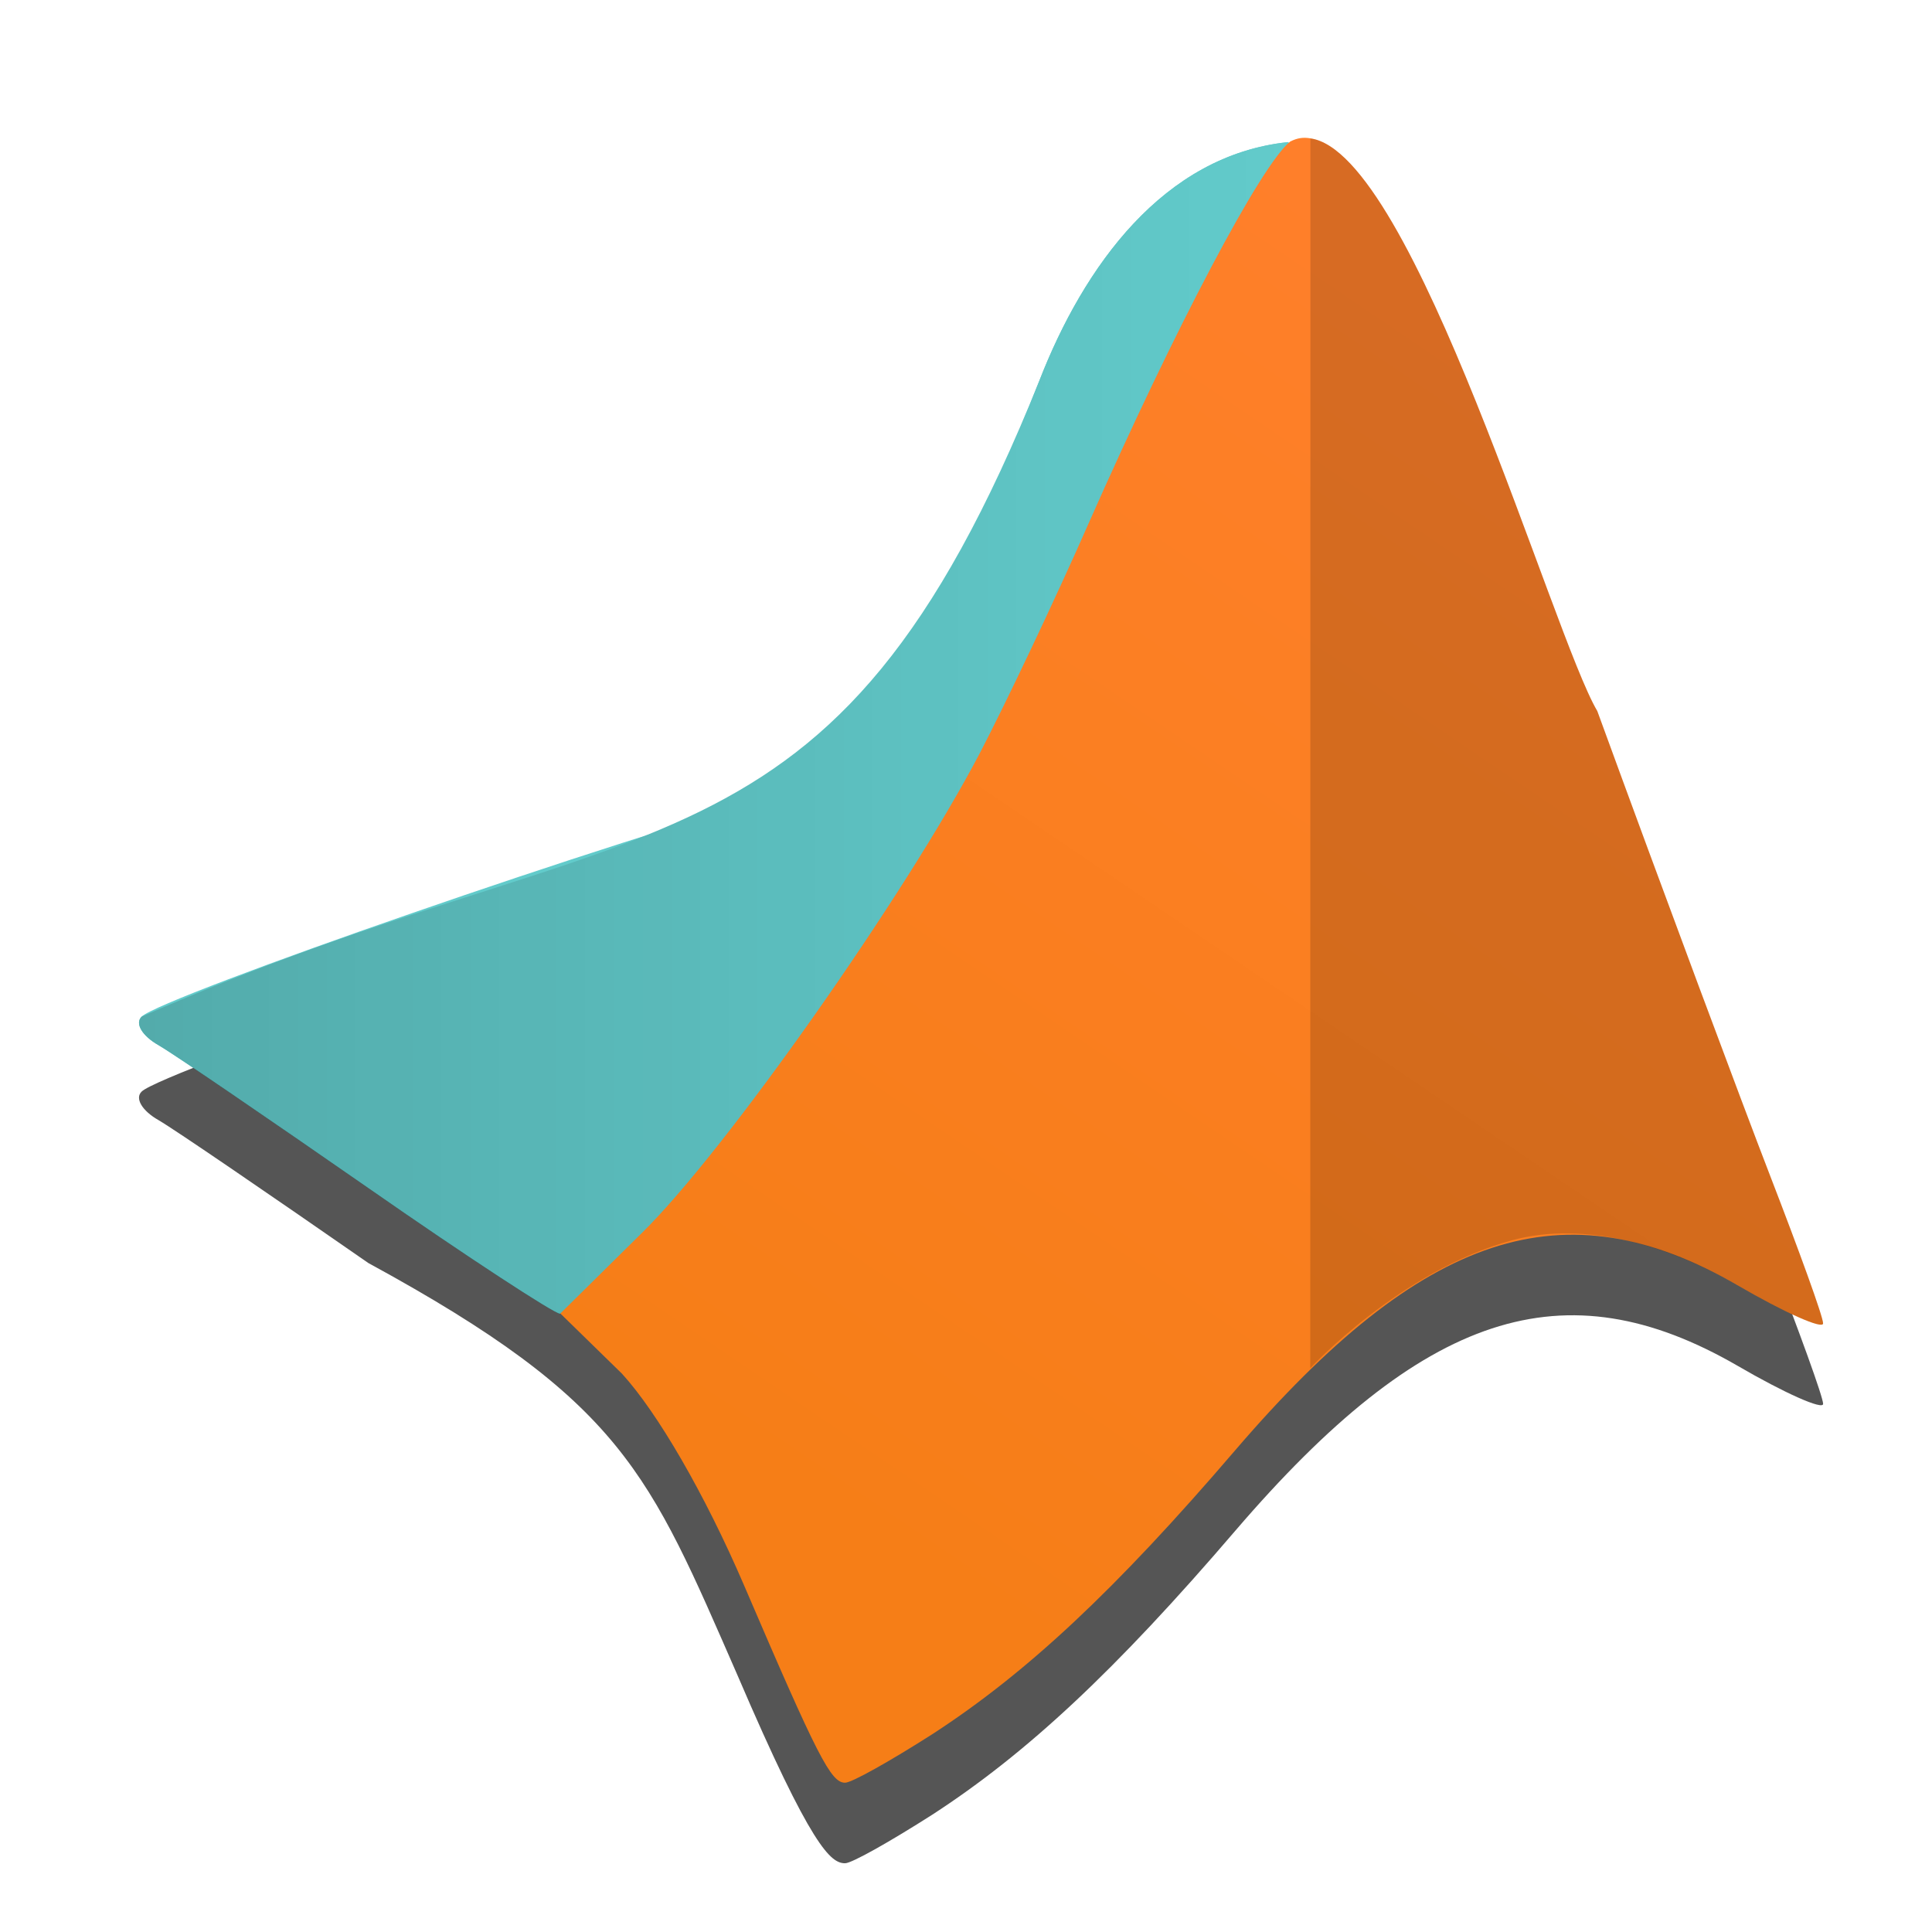
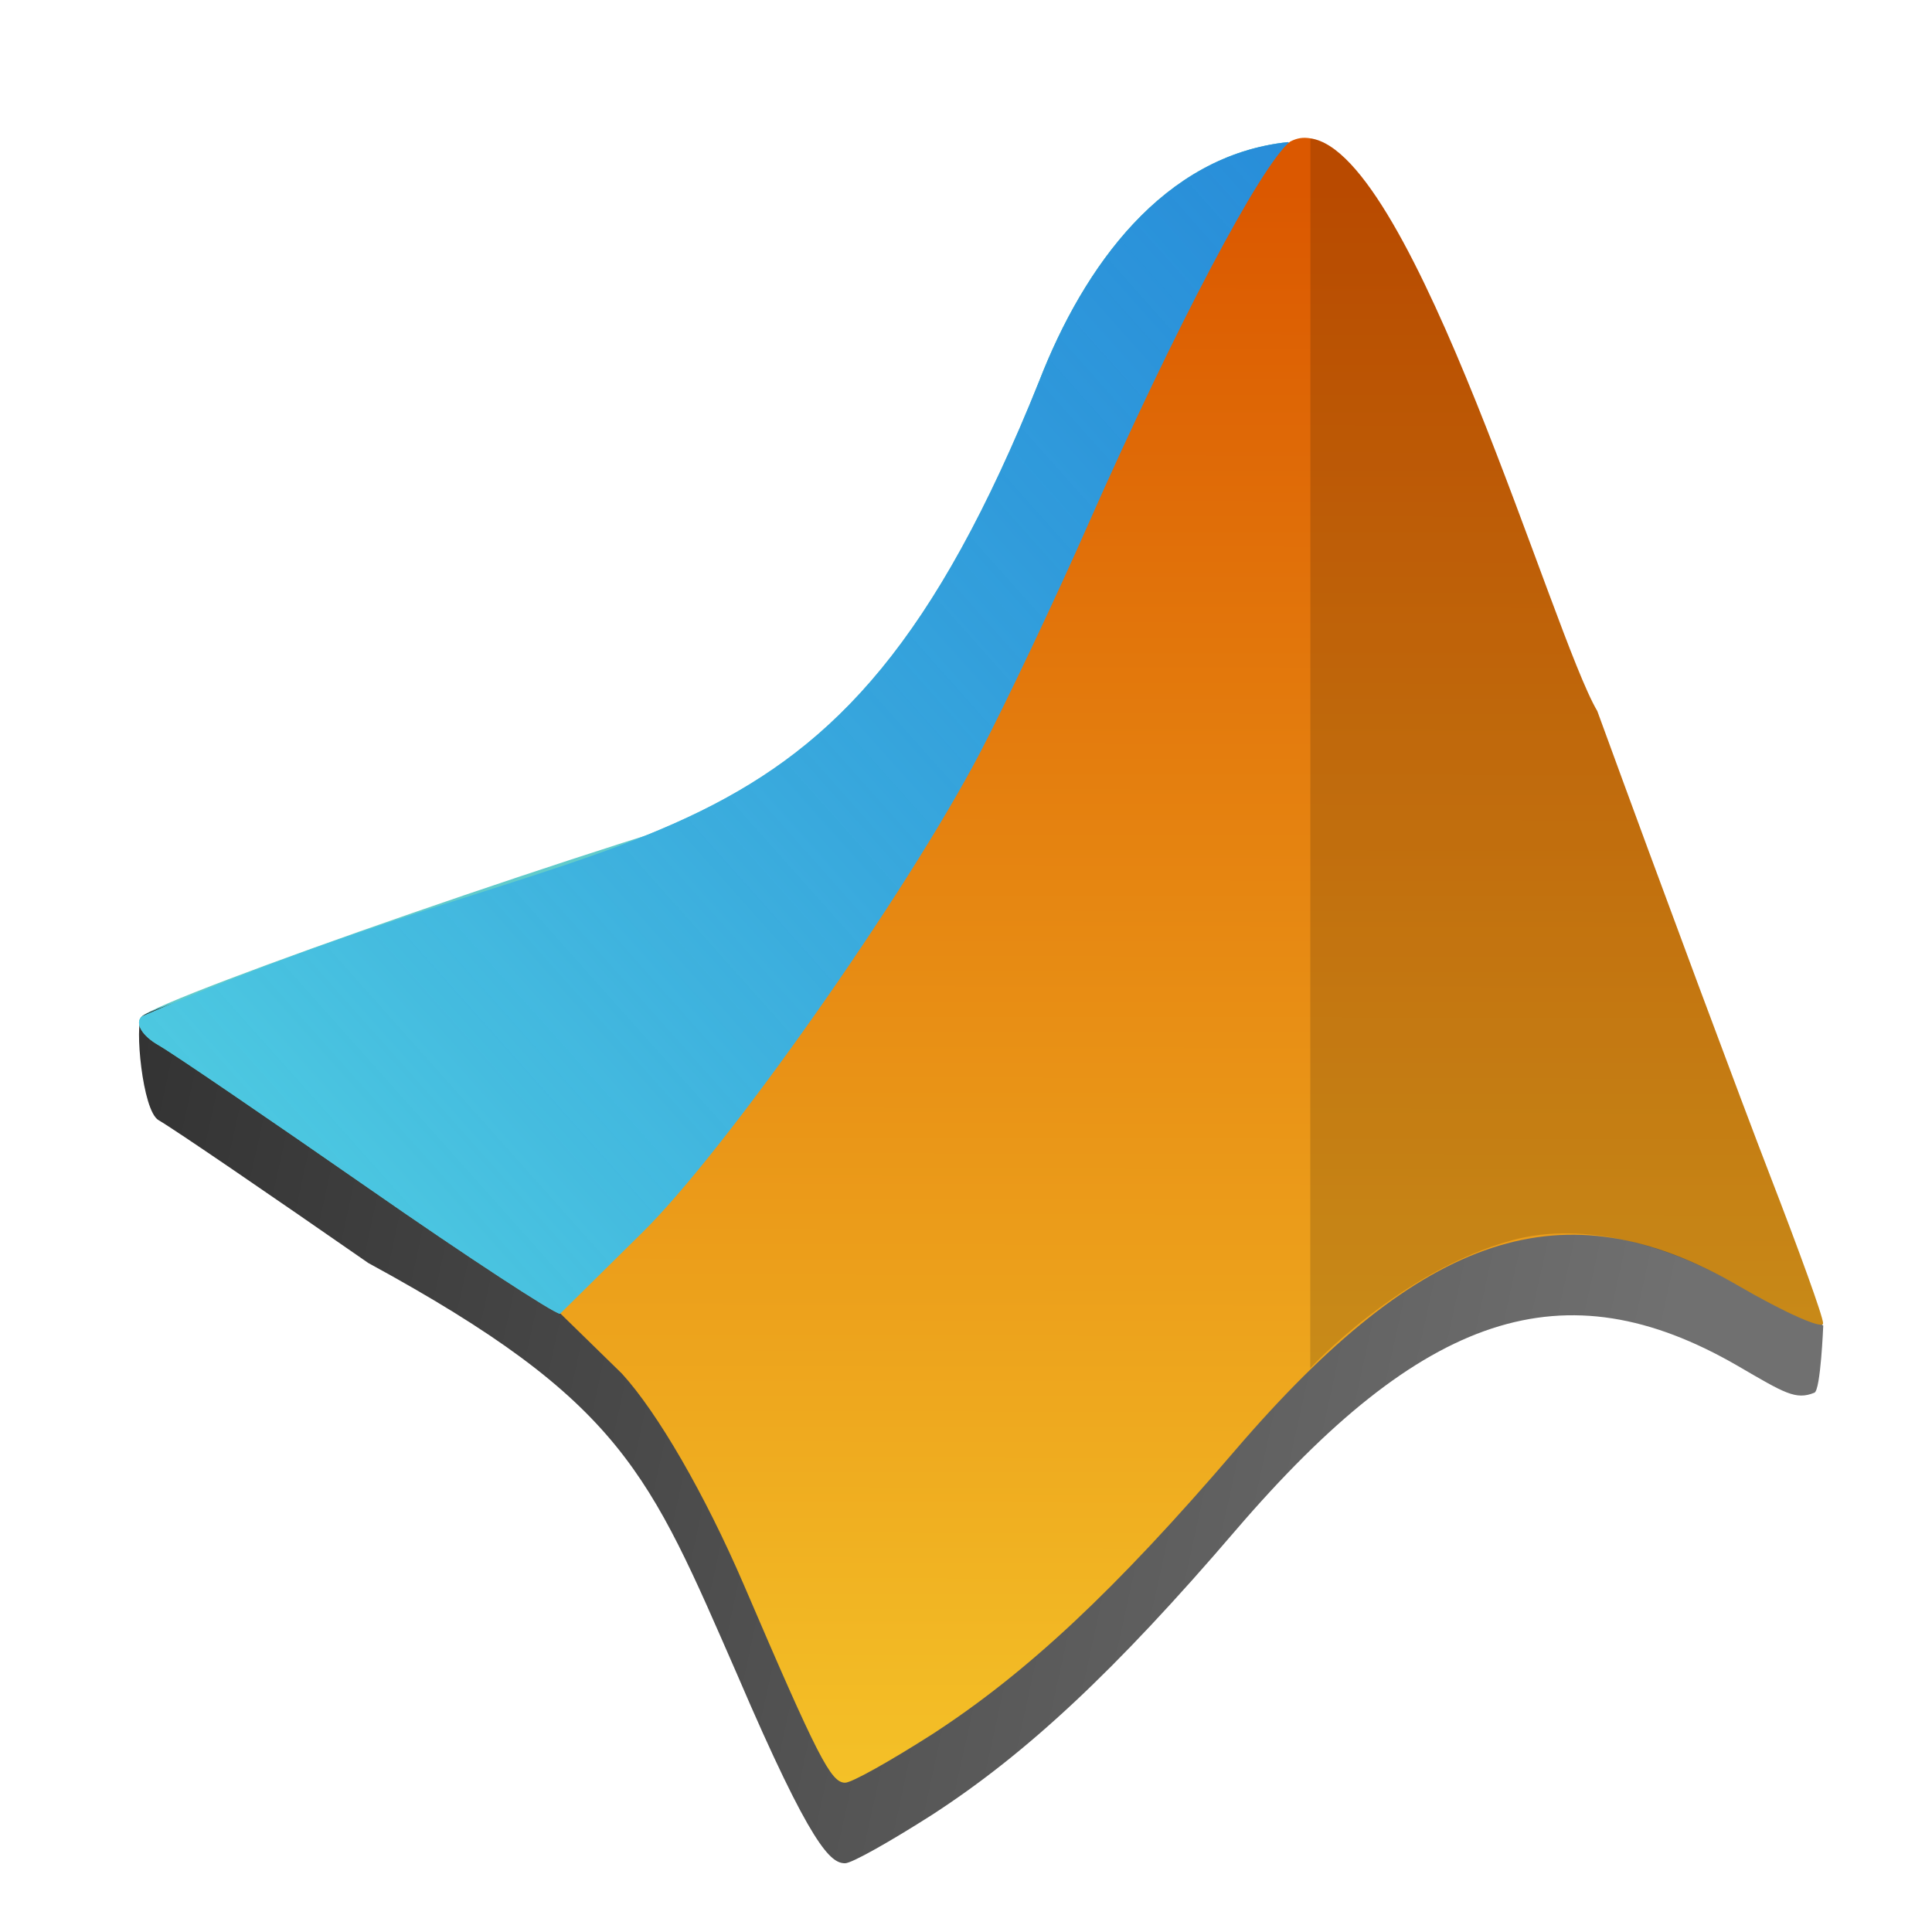
- <svg xmlns="http://www.w3.org/2000/svg" height="48" viewBox="0 0 48 48" width="48">
-   <linearGradient id="a" gradientUnits="userSpaceOnUse" x1="16.44" x2="35.621" y1="1039.192" y2="1010.908">
-     <stop offset="0" stop-color="#f67e17" />
-     <stop offset="1" stop-color="#ff7f2a" />
+ <svg xmlns="http://www.w3.org/2000/svg" xmlns:xlink="http://www.w3.org/1999/xlink" height="48" viewBox="0 0 48 48" width="48" version="1.1" id="svg26">
+   <defs id="defs30">
+     <linearGradient id="linearGradient843">
+       <stop style="stop-color:#333333;stop-opacity:1" offset="0" id="stop839" />
+       <stop style="stop-color:#707070;stop-opacity:1" offset="1" id="stop841" />
+     </linearGradient>
+     <linearGradient xlink:href="#linearGradient843" id="linearGradient845" x1="3.521" y1="25.256" x2="41.431" y2="33.571" gradientUnits="userSpaceOnUse" />
+   </defs>
+   <linearGradient id="a" gradientUnits="userSpaceOnUse" x1="27.627" x2="27.688" y1="1050.175" y2="1009.078">
+     <stop offset="0" stop-color="#f67e17" id="stop2" style="stop-color:#f5c529;stop-opacity:1" />
+     <stop offset="1" stop-color="#ff7f2a" id="stop4" style="stop-color:#db5800;stop-opacity:1" />
  </linearGradient>
-   <linearGradient id="b" gradientUnits="userSpaceOnUse" x1="3.455" x2="32.021" y1="18.085" y2="18.085">
-     <stop offset="0" stop-opacity=".157" />
-     <stop offset="1" stop-opacity="0" />
+   <linearGradient id="b" gradientUnits="userSpaceOnUse" x1="4.065" x2="32.001" y1="28.458" y2="3.531">
+     <stop offset="0" stop-opacity=".157" id="stop7" style="stop-opacity:1;stop-color:#4fcce1" />
+     <stop offset="1" stop-opacity="0" id="stop9" style="stop-color:#1377de;stop-opacity:0.733" />
  </linearGradient>
-   <g transform="translate(0 -1004.362)">
-     <path d="m32.001 3.531c-3.094.326-5.073 3.085-6.18 5.931-2.323 5.971-5.35 10.109-5.989 10.173-4.404 1.154-15.806 5.131-16.311 5.621-.178.169.01.481.42.713.41.239 2.739 1.832 5.211 3.549 2.463 1.716 4.605 3.112 4.758 3.121.15 0 1.281-.605 2.49-1.352 2.543-1.566 11.451-6.411 11.426-7.338-.01-.464-1.559-1.731-3.119-2.76 1.972-3.919 7.693-17.612 7.294-17.659z" fill="#62cbcb" transform="translate(0 1004.362)" />
-     <path d="m32 5.393c-3.094.326-5.072 3.084-6.18 5.93-2.323 5.971-5.35 10.11-5.988 10.174-4.404 1.154-15.806 5.131-16.311 5.621-.178.168.01.481.42.713.41.239 2.739 1.832 5.211 3.549 6.335 3.45 6.971 5.212 9.172 10.244 1.843 4.298 2.319 4.668 2.672 4.668.167 0 1.111-.534 2.164-1.205 2.349-1.525 4.547-3.573 7.535-7.061 4.665-5.436 8.165-6.588 12.477-4.092 1.165.678 2.123 1.104 2.123.945 0-.167-.596-1.805-1.309-3.648-.712-1.843-2.652-7.046-4.301-11.564-1.103-1.858-4.552-13.874-7.129-14.23h-.004c-.177-.029-.321-.01-.498.08-.015.012-.039.046-.055.061.024-.114.026-.181-0-.184z" fill-opacity=".667" transform="translate(0 1004.362)" />
-     <path d="m32.001 1007.893c-3.094.326-5.073 3.085-6.18 5.931-5.188 12.907-9.845 10.349-22.299 15.794-.178.169.01.481.42.713.41.239 2.739 1.832 5.211 3.549 2.463 1.716 4.605 3.112 4.758 3.121.15 0 1.281-.605 2.49-1.352 2.543-1.566 11.451-6.411 11.426-7.338-.01-.464-1.559-1.731-3.119-2.76 1.972-3.919 7.693-17.612 7.294-17.659z" fill="#62cbcb" />
-     <path d="m32.001 3.531c-3.094.326-5.073 3.085-6.18 5.931-5.188 12.907-9.845 10.349-22.299 15.794-.178.169.01.481.42.713.41.239 2.739 1.832 5.211 3.549 2.463 1.716 4.605 3.112 4.758 3.121.15 0 1.281-.605 2.49-1.352 2.543-1.566 11.451-6.411 11.426-7.338-.01-.464-1.559-1.731-3.119-2.76 1.972-3.919 7.693-17.612 7.294-17.659z" fill="url(#b)" transform="translate(0 1004.362)" />
-     <path d="m32.557 1007.799c-.179-.03-.324-.011-.503.08-.726.579-2.862 4.632-4.998 9.464-.865 1.969-2.094 4.545-2.712 5.729-1.837 3.508-6.322 9.89-8.399 11.925l-2.023 1.998 1.531 1.496c.886.971 2.056 2.988 3.027 5.244 1.843 4.298 2.164 4.918 2.516 4.918.167 0 1.112-.533 2.165-1.204 2.349-1.525 4.545-3.574 7.533-7.062 4.665-5.436 8.165-6.588 12.477-4.092 1.165.678 2.123 1.104 2.123.946 0-.167-.596-1.804-1.308-3.647-.712-1.843-2.653-7.048-4.302-11.566-1.104-1.859-4.554-13.883-7.131-14.229z" fill="url(#a)" />
-     <path d="m32.557 1007.799c-.004 30.556-.004 20.095-.004 30.556 0 0 2.224-2.419 5.015-3.179 1.807-.493 3.909.14 5.604 1.12 1.165.678 2.123 1.104 2.123.946 0-.167-.596-1.804-1.308-3.647-.712-1.843-2.653-7.048-4.302-11.566-1.104-1.859-4.554-13.883-7.131-14.229z" fill-opacity=".157" />
+   <g transform="translate(0 -1004.362)" id="g24">
+     <path d="m32.001 3.531c-3.094.326-5.073 3.085-6.18 5.931-2.323 5.971-5.35 10.109-5.989 10.173-4.404 1.154-15.806 5.131-16.311 5.621-.178.169.01.481.42.713.41.239 2.739 1.832 5.211 3.549 2.463 1.716 4.605 3.112 4.758 3.121.15 0 1.281-.605 2.49-1.352 2.543-1.566 11.451-6.411 11.426-7.338-.01-.464-1.559-1.731-3.119-2.76 1.972-3.919 7.693-17.612 7.294-17.659z" fill="#62cbcb" transform="translate(0 1004.362)" id="path12" />
+     <path d="m 32,5.393 c -3.094,0.326 -5.072,3.084 -6.18,5.93 -2.323,5.971 -5.35,8.248 -5.988,8.313 -4.342,2.205 -15.806,5.131 -16.311,5.621 -0.178,0.168 0.01,2.342 0.42,2.574 0.41,0.239 2.739,1.832 5.211,3.549 6.335,3.45 6.971,5.212 9.172,10.244 1.843,4.298 2.319,4.668 2.672,4.668 0.167,0 1.111,-0.534 2.164,-1.205 2.349,-1.525 4.547,-3.573 7.535,-7.061 4.665,-5.436 8.165,-6.588 12.477,-4.092 1.165,0.678 1.443,0.857 1.907,0.667 0.155,-0.063 0.219,-1.666 0.219,-1.666 C 42.75,30.961 41.335,24.184 39.686,19.666 38.582,17.808 35.134,5.792 32.557,5.436 h -0.004 c -0.177,-0.029 -0.321,-0.01 -0.498,0.08 -0.015,0.012 -0.039,0.046 -0.055,0.061 0.024,-0.114 0.026,-0.181 -5e-6,-0.184 z" id="path14" transform="translate(0,1004.362)" style="fill:url(#linearGradient845);fill-opacity:1" />
+     <path d="m32.001 1007.893c-3.094.326-5.073 3.085-6.18 5.931-5.188 12.907-9.845 10.349-22.299 15.794-.178.169.01.481.42.713.41.239 2.739 1.832 5.211 3.549 2.463 1.716 4.605 3.112 4.758 3.121.15 0 1.281-.605 2.49-1.352 2.543-1.566 11.451-6.411 11.426-7.338-.01-.464-1.559-1.731-3.119-2.76 1.972-3.919 7.693-17.612 7.294-17.659z" fill="#62cbcb" id="path16" />
+     <path d="m32.001 3.531c-3.094.326-5.073 3.085-6.18 5.931-5.188 12.907-9.845 10.349-22.299 15.794-.178.169.01.481.42.713.41.239 2.739 1.832 5.211 3.549 2.463 1.716 4.605 3.112 4.758 3.121.15 0 1.281-.605 2.49-1.352 2.543-1.566 11.451-6.411 11.426-7.338-.01-.464-1.559-1.731-3.119-2.76 1.972-3.919 7.693-17.612 7.294-17.659z" fill="url(#b)" transform="translate(0 1004.362)" id="path18" style="fill:url(#b)" />
+     <path d="m32.557 1007.799c-.179-.03-.324-.011-.503.08-.726.579-2.862 4.632-4.998 9.464-.865 1.969-2.094 4.545-2.712 5.729-1.837 3.508-6.322 9.89-8.399 11.925l-2.023 1.998 1.531 1.496c.886.971 2.056 2.988 3.027 5.244 1.843 4.298 2.164 4.918 2.516 4.918.167 0 1.112-.533 2.165-1.204 2.349-1.525 4.545-3.574 7.533-7.062 4.665-5.436 8.165-6.588 12.477-4.092 1.165.678 2.123 1.104 2.123.946 0-.167-.596-1.804-1.308-3.647-.712-1.843-2.653-7.048-4.302-11.566-1.104-1.859-4.554-13.883-7.131-14.229z" id="path20" style="fill:url(#a)" fill="url(#a)" />
+     <path d="m32.557 1007.799c-.004 30.556-.004 20.095-.004 30.556 0 0 2.224-2.419 5.015-3.179 1.807-.493 3.909.14 5.604 1.12 1.165.678 2.123 1.104 2.123.946 0-.167-.596-1.804-1.308-3.647-.712-1.843-2.653-7.048-4.302-11.566-1.104-1.859-4.554-13.883-7.131-14.229z" fill-opacity=".157" id="path22" />
  </g>
</svg>
